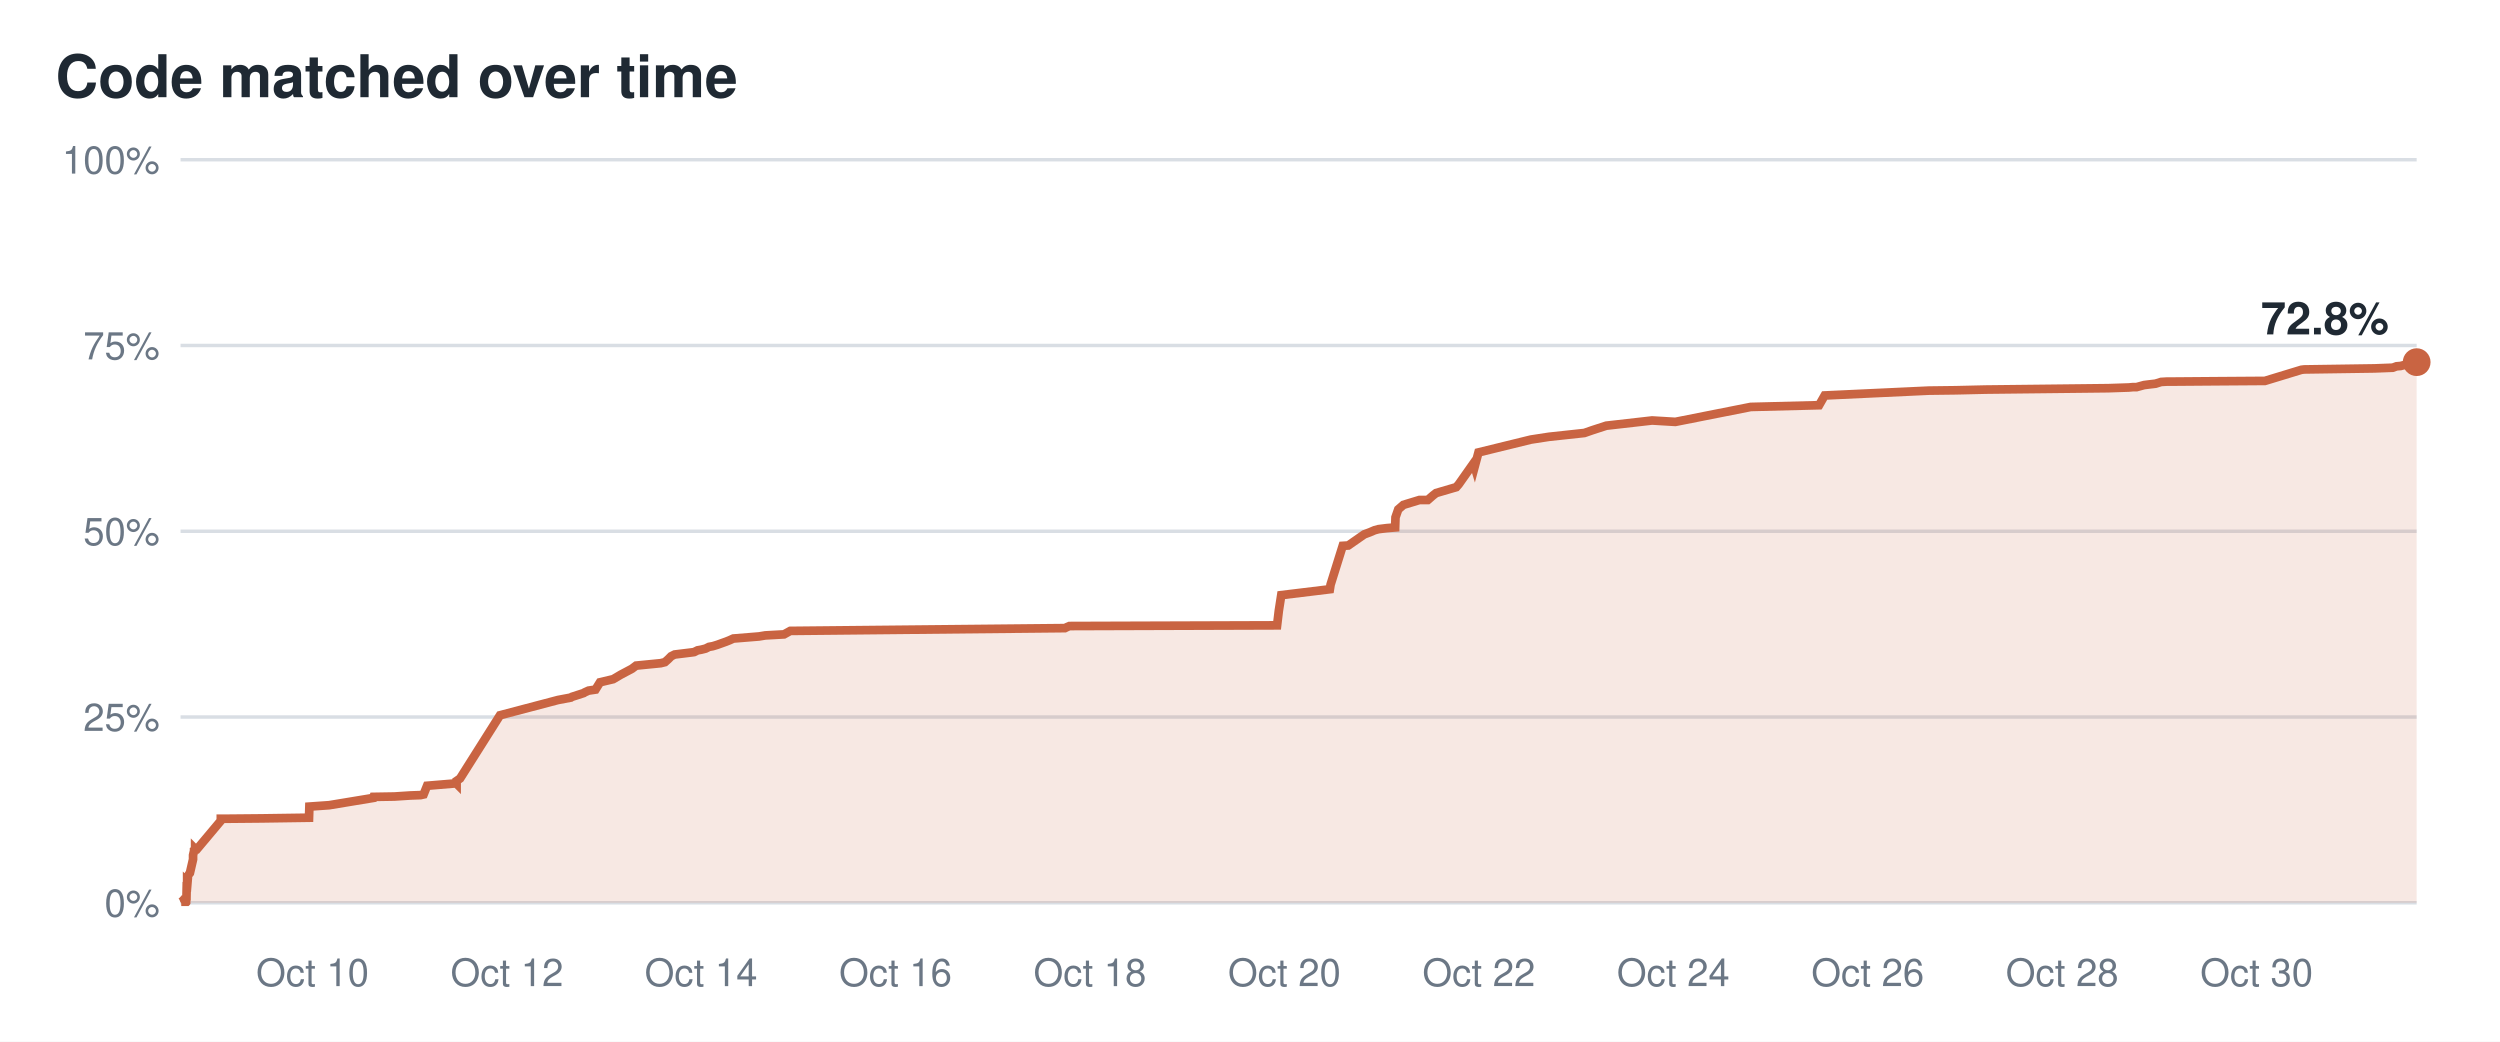
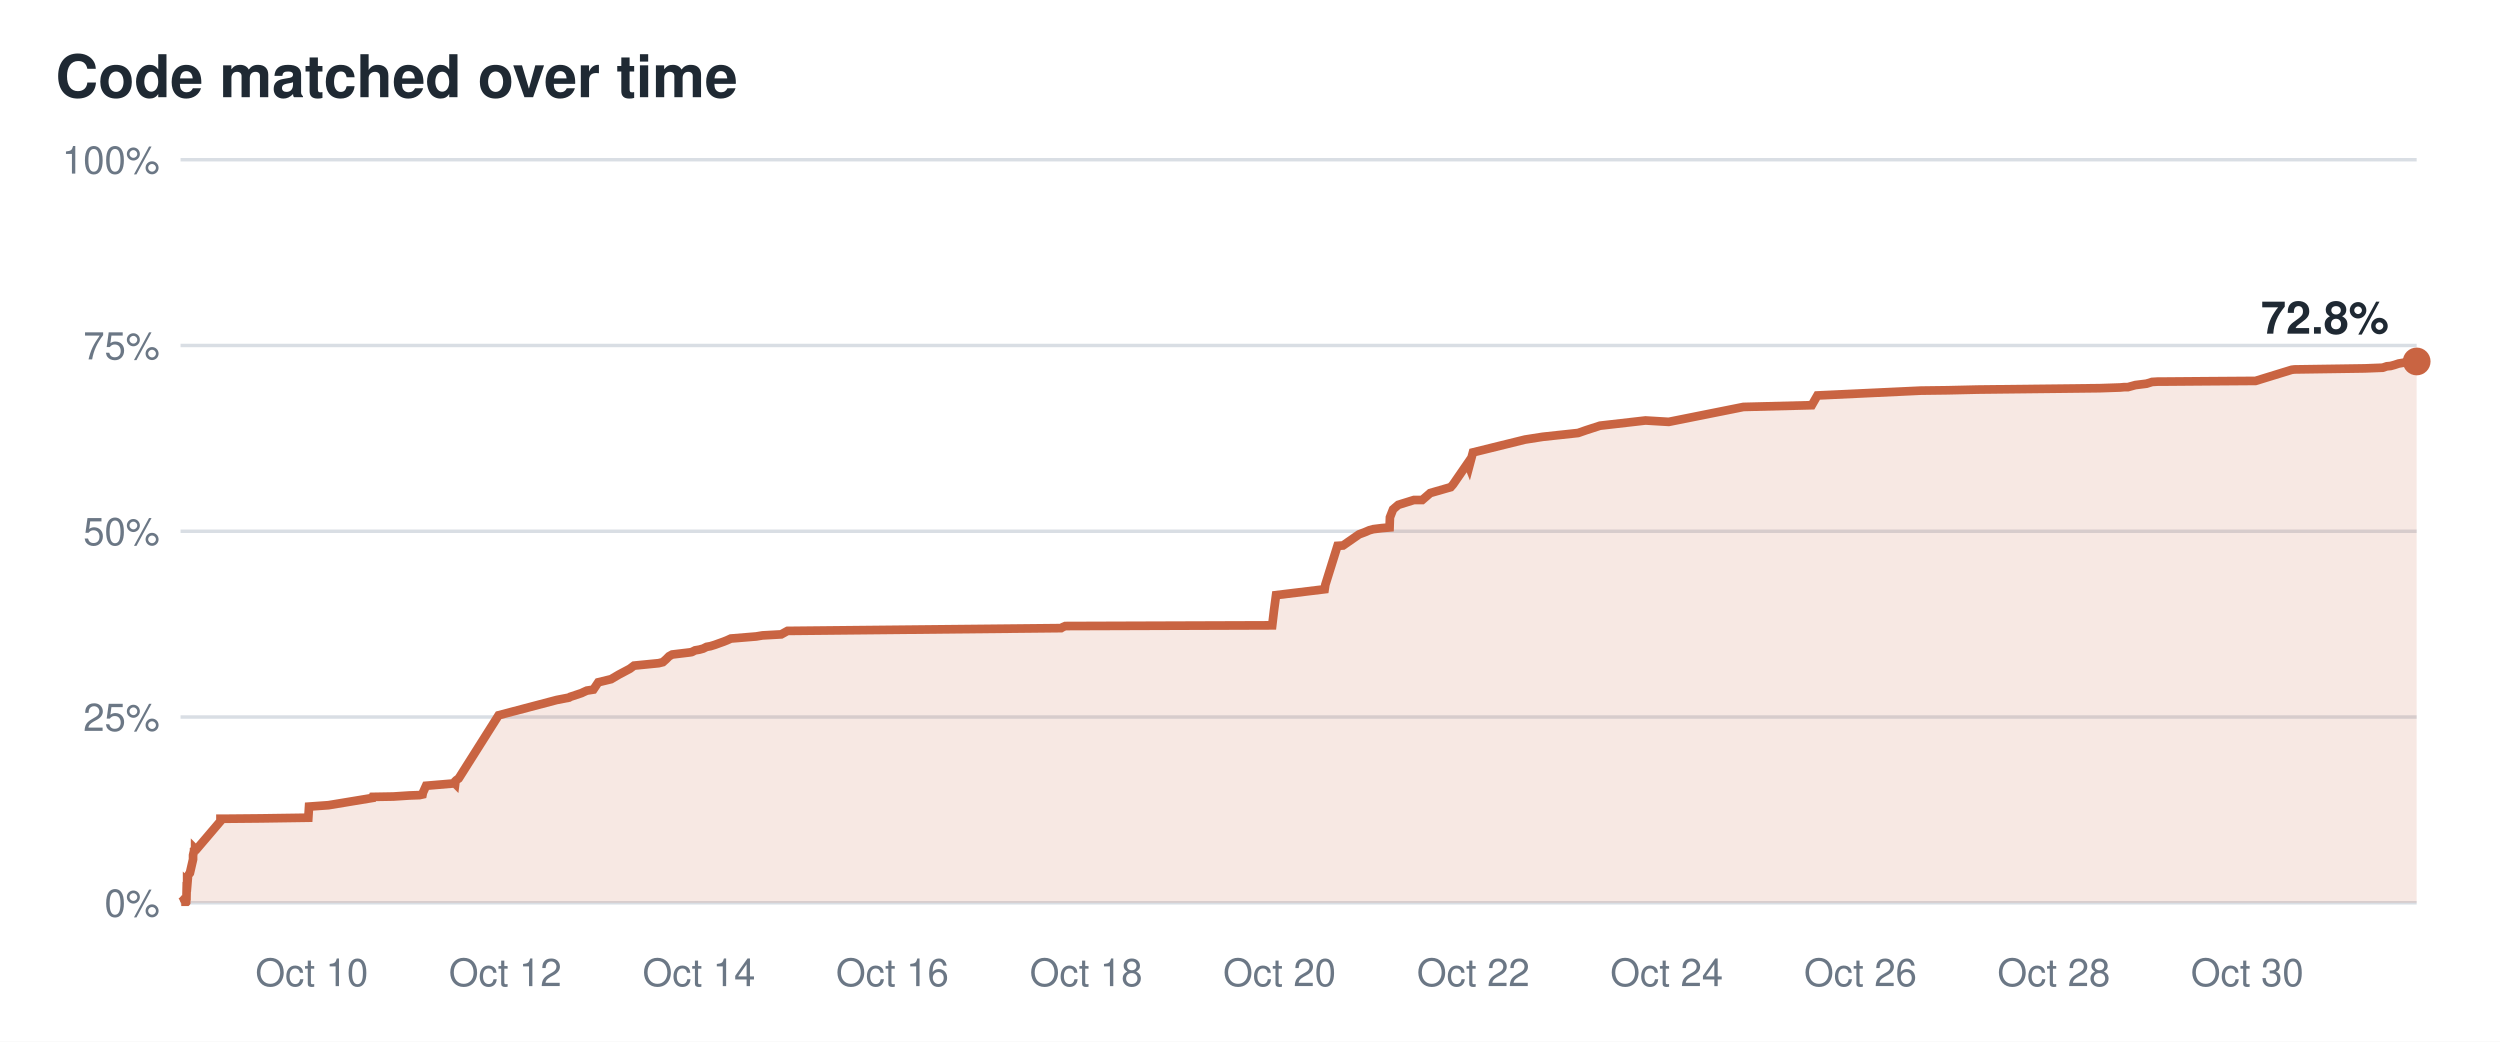
<svg xmlns="http://www.w3.org/2000/svg" viewBox="0 0 720 300" width="720" height="300" font-family="-apple-system,Segoe UI,Helvetica,Arial,sans-serif" role="img" aria-label="Code matched over time">
  <rect width="100%" height="100%" fill="#ffffff" />
  <text x="16" y="28" font-size="17" font-weight="600" fill="#1f2933">Code matched over time</text>
  <line x1="52" y1="260.0" x2="696" y2="260.0" stroke="#d9dee4" />
  <text x="46" y="264.0" font-size="11" fill="#6b7785" text-anchor="end">0%</text>
  <line x1="52" y1="206.5" x2="696" y2="206.5" stroke="#d9dee4" />
  <text x="46" y="210.5" font-size="11" fill="#6b7785" text-anchor="end">25%</text>
  <line x1="52" y1="153.0" x2="696" y2="153.0" stroke="#d9dee4" />
  <text x="46" y="157.0" font-size="11" fill="#6b7785" text-anchor="end">50%</text>
  <line x1="52" y1="99.5" x2="696" y2="99.5" stroke="#d9dee4" />
  <text x="46" y="103.5" font-size="11" fill="#6b7785" text-anchor="end">75%</text>
  <line x1="52" y1="46.0" x2="696" y2="46.0" stroke="#d9dee4" />
  <text x="46" y="50.0" font-size="11" fill="#6b7785" text-anchor="end">100%</text>
-   <text x="90.0" y="284" font-size="11" fill="#6b7785" text-anchor="middle">Oct 10</text>
-   <text x="146.0" y="284" font-size="11" fill="#6b7785" text-anchor="middle">Oct 12</text>
-   <text x="201.9" y="284" font-size="11" fill="#6b7785" text-anchor="middle">Oct 14</text>
-   <text x="257.9" y="284" font-size="11" fill="#6b7785" text-anchor="middle">Oct 16</text>
-   <text x="313.9" y="284" font-size="11" fill="#6b7785" text-anchor="middle">Oct 18</text>
-   <text x="369.9" y="284" font-size="11" fill="#6b7785" text-anchor="middle">Oct 20</text>
-   <text x="425.9" y="284" font-size="11" fill="#6b7785" text-anchor="middle">Oct 22</text>
-   <text x="481.9" y="284" font-size="11" fill="#6b7785" text-anchor="middle">Oct 24</text>
-   <text x="537.9" y="284" font-size="11" fill="#6b7785" text-anchor="middle">Oct 26</text>
-   <text x="593.9" y="284" font-size="11" fill="#6b7785" text-anchor="middle">Oct 28</text>
-   <text x="649.9" y="284" font-size="11" fill="#6b7785" text-anchor="middle">Oct 30</text>
-   <polygon points="52.0,260.0 52.0,259.8 52.2,259.7 52.2,259.7 52.2,259.7 53.0,259.7 53.1,259.7 53.1,259.7 53.1,259.7 53.1,259.6 53.1,259.6 53.2,259.6 53.2,259.6 53.2,259.6 53.2,259.5 53.2,259.5 53.3,259.5 53.3,259.5 53.3,259.5 53.3,259.4 53.3,259.4 53.4,259.4 53.4,259.4 53.4,259.4 53.4,259.3 53.4,259.3 53.5,259.3 53.5,259.3 53.5,259.2 53.5,259.2 53.5,259.2 53.5,259.1 53.6,259.1 53.6,259.0 53.6,259.0 53.6,258.9 53.6,258.9 53.7,258.8 53.7,258.8 53.7,258.7 53.7,258.7 53.7,258.6 53.8,254.0 53.9,255.4 53.9,254.0 53.9,254.0 54.0,254.1 54.1,252.9 54.1,252.3 54.6,251.5 54.7,251.4 55.6,247.5 55.6,247.1 55.6,246.3 55.9,245.0 55.9,244.9 56.2,244.7 56.2,244.7 56.2,244.6 56.2,244.5 56.3,244.6 56.3,244.6 56.4,244.6 56.7,244.6 63.5,236.5 63.6,235.9 63.6,235.8 64.5,235.8 64.8,235.8 75.4,235.7 89.0,235.5 89.1,232.3 94.8,231.9 107.5,229.8 107.6,229.5 113.6,229.4 118.2,229.1 120.9,229.0 121.1,229.0 122.0,228.8 122.2,228.3 123.0,226.3 131.4,225.6 131.5,225.7 131.5,224.9 131.8,224.7 132.5,224.2 144.0,206.0 160.7,201.6 164.4,200.9 164.7,200.7 168.1,199.6 168.4,199.4 169.5,198.9 171.5,198.6 172.8,196.5 176.6,195.6 178.8,194.3 180.5,193.4 182.0,192.6 183.2,191.7 190.3,191.0 191.5,190.7 192.4,189.9 193.3,189.0 194.3,188.5 199.2,187.9 199.9,187.8 200.9,187.3 202.0,187.1 203.2,186.8 204.2,186.3 205.3,186.1 206.6,185.7 207.7,185.3 209.1,184.8 210.1,184.4 211.2,183.9 218.6,183.3 220.4,183.0 225.8,182.7 227.6,181.7 306.7,180.9 307.3,180.6 308.0,180.3 367.8,180.1 368.3,175.9 368.3,175.9 369.0,171.4 383.0,169.7 383.2,168.4 386.7,157.2 388.3,157.1 392.9,153.9 394.5,153.3 395.9,152.7 397.0,152.4 399.4,152.1 401.8,151.9 401.9,149.0 402.7,146.7 404.2,145.4 408.8,144.0 411.2,144.0 412.7,142.7 413.6,142.0 419.4,140.3 420.1,139.5 424.4,133.4 424.7,134.4 425.8,130.3 440.9,126.6 446.1,125.8 456.3,124.7 458.6,123.9 462.6,122.6 475.8,121.1 482.5,121.5 504.2,117.2 523.9,116.7 525.5,113.9 555.5,112.5 563.3,112.4 571.8,112.2 607.2,111.8 613.1,111.6 614.2,111.5 615.3,111.5 616.4,111.2 617.5,110.9 619.1,110.7 620.8,110.5 622.4,110.0 624.1,109.9 625.7,109.9 638.3,109.8 652.3,109.7 662.8,106.5 663.6,106.4 683.9,106.1 689.1,105.9 690.2,105.5 691.4,105.4 692.5,105.1 693.7,104.7 696.0,104.3 696.0,260.0" fill="#c96442" opacity="0.15" />
-   <polyline points="52.0,259.8 52.2,259.7 52.2,259.7 52.2,259.7 53.0,259.7 53.1,259.7 53.1,259.7 53.1,259.7 53.1,259.6 53.1,259.6 53.2,259.6 53.2,259.6 53.2,259.6 53.2,259.5 53.2,259.5 53.3,259.5 53.3,259.5 53.3,259.5 53.3,259.4 53.3,259.4 53.4,259.4 53.4,259.4 53.4,259.4 53.4,259.3 53.4,259.3 53.5,259.3 53.5,259.3 53.5,259.2 53.5,259.2 53.5,259.2 53.5,259.1 53.6,259.1 53.6,259.0 53.6,259.0 53.6,258.9 53.6,258.9 53.7,258.8 53.7,258.8 53.7,258.7 53.7,258.7 53.7,258.6 53.8,254.0 53.9,255.4 53.9,254.0 53.9,254.0 54.0,254.1 54.1,252.9 54.1,252.3 54.6,251.5 54.7,251.4 55.6,247.5 55.6,247.1 55.6,246.3 55.9,245.0 55.9,244.9 56.2,244.7 56.2,244.7 56.2,244.6 56.2,244.5 56.3,244.6 56.3,244.6 56.4,244.6 56.7,244.6 63.5,236.5 63.6,235.9 63.6,235.8 64.5,235.8 64.8,235.8 75.4,235.7 89.0,235.5 89.1,232.3 94.8,231.9 107.5,229.8 107.6,229.5 113.6,229.4 118.2,229.1 120.9,229.0 121.1,229.0 122.0,228.8 122.2,228.3 123.0,226.3 131.4,225.6 131.5,225.7 131.5,224.9 131.8,224.7 132.5,224.2 144.0,206.0 160.7,201.6 164.4,200.9 164.7,200.7 168.1,199.6 168.4,199.4 169.5,198.9 171.5,198.6 172.8,196.5 176.6,195.6 178.8,194.3 180.5,193.4 182.0,192.6 183.2,191.7 190.3,191.0 191.5,190.7 192.4,189.9 193.3,189.0 194.3,188.5 199.2,187.9 199.9,187.8 200.9,187.3 202.0,187.1 203.2,186.8 204.2,186.3 205.3,186.1 206.6,185.7 207.7,185.3 209.1,184.8 210.1,184.4 211.2,183.9 218.6,183.3 220.4,183.0 225.8,182.7 227.6,181.7 306.7,180.9 307.3,180.6 308.0,180.3 367.8,180.1 368.3,175.9 368.3,175.9 369.0,171.4 383.0,169.7 383.2,168.4 386.7,157.2 388.3,157.1 392.9,153.9 394.5,153.3 395.9,152.7 397.0,152.4 399.4,152.1 401.8,151.9 401.9,149.0 402.7,146.7 404.2,145.4 408.8,144.0 411.2,144.0 412.7,142.7 413.6,142.0 419.4,140.3 420.1,139.5 424.4,133.4 424.7,134.4 425.8,130.3 440.9,126.6 446.1,125.8 456.3,124.7 458.6,123.9 462.6,122.6 475.8,121.1 482.5,121.5 504.2,117.2 523.9,116.7 525.5,113.9 555.5,112.5 563.3,112.4 571.8,112.2 607.2,111.8 613.1,111.6 614.2,111.5 615.3,111.5 616.4,111.2 617.5,110.9 619.1,110.7 620.8,110.5 622.4,110.0 624.1,109.9 625.7,109.9 638.3,109.8 652.3,109.7 662.8,106.5 663.6,106.4 683.9,106.1 689.1,105.9 690.2,105.5 691.4,105.4 692.5,105.1 693.7,104.7 696.0,104.3" fill="none" stroke="#c96442" stroke-width="2.5" />
-   <circle cx="696.0" cy="104.3" r="4" fill="#c96442" />
-   <text x="688.0" y="96.3" font-size="13" font-weight="600" fill="#1f2933" text-anchor="end">72.8%</text>
+   <text x="89.8" y="284" font-size="11" fill="#6b7785" text-anchor="middle">Oct 10</text>
+   <text x="145.5" y="284" font-size="11" fill="#6b7785" text-anchor="middle">Oct 12</text>
+   <text x="201.3" y="284" font-size="11" fill="#6b7785" text-anchor="middle">Oct 14</text>
+   <text x="257.0" y="284" font-size="11" fill="#6b7785" text-anchor="middle">Oct 16</text>
+   <text x="312.8" y="284" font-size="11" fill="#6b7785" text-anchor="middle">Oct 18</text>
+   <text x="368.5" y="284" font-size="11" fill="#6b7785" text-anchor="middle">Oct 20</text>
+   <text x="424.3" y="284" font-size="11" fill="#6b7785" text-anchor="middle">Oct 22</text>
+   <text x="480.0" y="284" font-size="11" fill="#6b7785" text-anchor="middle">Oct 24</text>
+   <text x="535.8" y="284" font-size="11" fill="#6b7785" text-anchor="middle">Oct 26</text>
+   <text x="591.5" y="284" font-size="11" fill="#6b7785" text-anchor="middle">Oct 28</text>
+   <text x="647.2" y="284" font-size="11" fill="#6b7785" text-anchor="middle">Oct 30</text>
+   <polygon points="52.0,260.0 52.0,259.8 52.2,259.7 52.2,259.7 52.2,259.7 53.0,259.7 53.1,259.7 53.1,259.7 53.1,259.7 53.1,259.6 53.1,259.6 53.2,259.6 53.2,259.6 53.2,259.6 53.2,259.5 53.2,259.5 53.2,259.5 53.3,259.5 53.3,259.5 53.3,259.4 53.3,259.4 53.3,259.4 53.4,259.4 53.4,259.4 53.4,259.3 53.4,259.3 53.4,259.3 53.5,259.3 53.5,259.2 53.5,259.2 53.5,259.2 53.5,259.1 53.6,259.1 53.6,259.0 53.6,259.0 53.6,258.9 53.6,258.9 53.7,258.8 53.7,258.8 53.7,258.7 53.7,258.7 53.7,258.6 53.8,254.0 53.9,255.4 53.9,254.0 53.9,254.0 54.0,254.1 54.1,252.9 54.1,252.3 54.6,251.5 54.7,251.4 55.6,247.5 55.6,247.1 55.6,246.3 55.9,245.0 55.9,244.9 56.2,244.7 56.2,244.7 56.2,244.6 56.2,244.5 56.3,244.6 56.3,244.6 56.4,244.6 56.6,244.6 63.5,236.5 63.5,235.9 63.5,235.8 64.5,235.8 64.7,235.8 75.3,235.7 88.8,235.5 89.0,232.3 94.6,231.9 107.3,229.8 107.4,229.5 113.3,229.4 117.9,229.1 120.6,229.0 120.8,229.0 121.7,228.8 121.8,228.3 122.7,226.3 131.0,225.6 131.1,225.7 131.2,224.9 131.4,224.7 132.1,224.2 143.6,206.0 160.3,201.6 163.9,200.9 164.2,200.7 167.5,199.6 167.9,199.4 169.0,198.9 170.9,198.6 172.3,196.5 176.0,195.6 178.2,194.3 179.9,193.4 181.4,192.6 182.6,191.7 189.7,191.0 190.9,190.7 191.8,189.9 192.7,189.0 193.6,188.5 198.6,187.9 199.2,187.8 200.2,187.3 201.4,187.1 202.5,186.8 203.5,186.3 204.6,186.1 205.9,185.7 207.0,185.3 208.4,184.8 209.4,184.4 210.5,183.9 217.8,183.3 219.6,183.0 225.0,182.7 226.8,181.7 305.6,180.9 306.1,180.6 306.8,180.3 366.4,180.1 366.9,175.9 366.9,175.9 367.5,171.4 381.5,169.7 381.7,168.4 385.2,157.2 386.8,157.1 391.4,153.9 393.0,153.3 394.4,152.7 395.5,152.4 397.9,152.1 400.2,151.9 400.3,149.0 401.2,146.7 402.7,145.4 407.2,144.0 409.6,144.0 411.1,142.7 411.9,142.0 417.8,140.3 418.5,139.5 422.7,133.4 423.1,134.4 424.2,130.3 439.2,126.6 444.3,125.8 454.5,124.7 456.8,123.9 460.8,122.6 473.9,121.1 480.6,121.5 502.1,117.2 521.8,116.7 523.4,113.9 553.2,112.5 561.0,112.4 569.5,112.2 604.7,111.8 610.6,111.6 611.7,111.5 612.8,111.5 613.9,111.2 615.0,110.9 616.6,110.7 618.2,110.5 619.8,110.0 621.5,109.9 623.2,109.9 635.7,109.8 649.6,109.7 660.0,106.5 660.8,106.4 681.1,106.1 686.2,105.9 687.4,105.5 688.5,105.4 689.6,105.1 690.8,104.7 693.1,104.3 696.0,104.1 696.0,260.0" fill="#c96442" opacity="0.15" />
+   <polyline points="52.0,259.8 52.2,259.7 52.2,259.7 52.2,259.7 53.0,259.7 53.1,259.7 53.1,259.7 53.1,259.7 53.1,259.6 53.1,259.6 53.2,259.6 53.2,259.6 53.2,259.6 53.2,259.5 53.2,259.5 53.2,259.5 53.3,259.5 53.3,259.5 53.3,259.4 53.3,259.4 53.3,259.4 53.4,259.4 53.4,259.4 53.4,259.3 53.4,259.3 53.4,259.3 53.5,259.3 53.5,259.2 53.5,259.2 53.5,259.2 53.5,259.1 53.6,259.1 53.6,259.0 53.6,259.0 53.6,258.9 53.6,258.9 53.7,258.8 53.7,258.8 53.7,258.7 53.7,258.7 53.7,258.6 53.8,254.0 53.9,255.4 53.9,254.0 53.9,254.0 54.0,254.1 54.1,252.9 54.1,252.3 54.6,251.5 54.7,251.4 55.6,247.5 55.6,247.1 55.6,246.3 55.9,245.0 55.9,244.9 56.2,244.7 56.2,244.7 56.2,244.6 56.2,244.5 56.3,244.6 56.3,244.6 56.4,244.6 56.6,244.6 63.5,236.5 63.5,235.9 63.5,235.8 64.5,235.8 64.7,235.8 75.3,235.7 88.8,235.5 89.0,232.3 94.6,231.9 107.3,229.8 107.4,229.5 113.3,229.4 117.9,229.1 120.6,229.0 120.8,229.0 121.7,228.8 121.8,228.3 122.7,226.3 131.0,225.6 131.1,225.7 131.2,224.9 131.4,224.7 132.1,224.2 143.6,206.0 160.3,201.6 163.9,200.9 164.2,200.7 167.5,199.6 167.9,199.4 169.0,198.9 170.9,198.6 172.3,196.5 176.0,195.6 178.2,194.3 179.9,193.4 181.4,192.6 182.6,191.7 189.7,191.0 190.9,190.7 191.8,189.9 192.7,189.0 193.6,188.5 198.6,187.9 199.2,187.8 200.2,187.3 201.4,187.1 202.5,186.8 203.5,186.3 204.6,186.1 205.9,185.7 207.0,185.3 208.4,184.8 209.4,184.4 210.5,183.9 217.8,183.3 219.6,183.0 225.0,182.7 226.8,181.7 305.6,180.9 306.1,180.6 306.8,180.3 366.4,180.1 366.9,175.9 366.9,175.9 367.5,171.4 381.5,169.7 381.7,168.4 385.2,157.2 386.8,157.1 391.4,153.9 393.0,153.3 394.4,152.7 395.5,152.4 397.9,152.1 400.2,151.9 400.3,149.0 401.2,146.7 402.7,145.4 407.2,144.0 409.6,144.0 411.1,142.7 411.9,142.0 417.8,140.3 418.5,139.5 422.7,133.4 423.1,134.4 424.2,130.3 439.2,126.6 444.3,125.8 454.5,124.7 456.8,123.9 460.8,122.6 473.9,121.1 480.6,121.5 502.1,117.2 521.8,116.7 523.4,113.9 553.2,112.5 561.0,112.4 569.5,112.2 604.7,111.8 610.6,111.6 611.7,111.5 612.8,111.5 613.9,111.2 615.0,110.9 616.6,110.7 618.2,110.5 619.8,110.0 621.5,109.9 623.2,109.9 635.7,109.8 649.6,109.7 660.0,106.5 660.8,106.4 681.1,106.1 686.2,105.9 687.4,105.5 688.5,105.4 689.6,105.1 690.8,104.7 693.1,104.3 696.0,104.1" fill="none" stroke="#c96442" stroke-width="2.5" />
+   <circle cx="696.0" cy="104.1" r="4" fill="#c96442" />
+   <text x="688.0" y="96.1" font-size="13" font-weight="600" fill="#1f2933" text-anchor="end">72.8%</text>
</svg>
